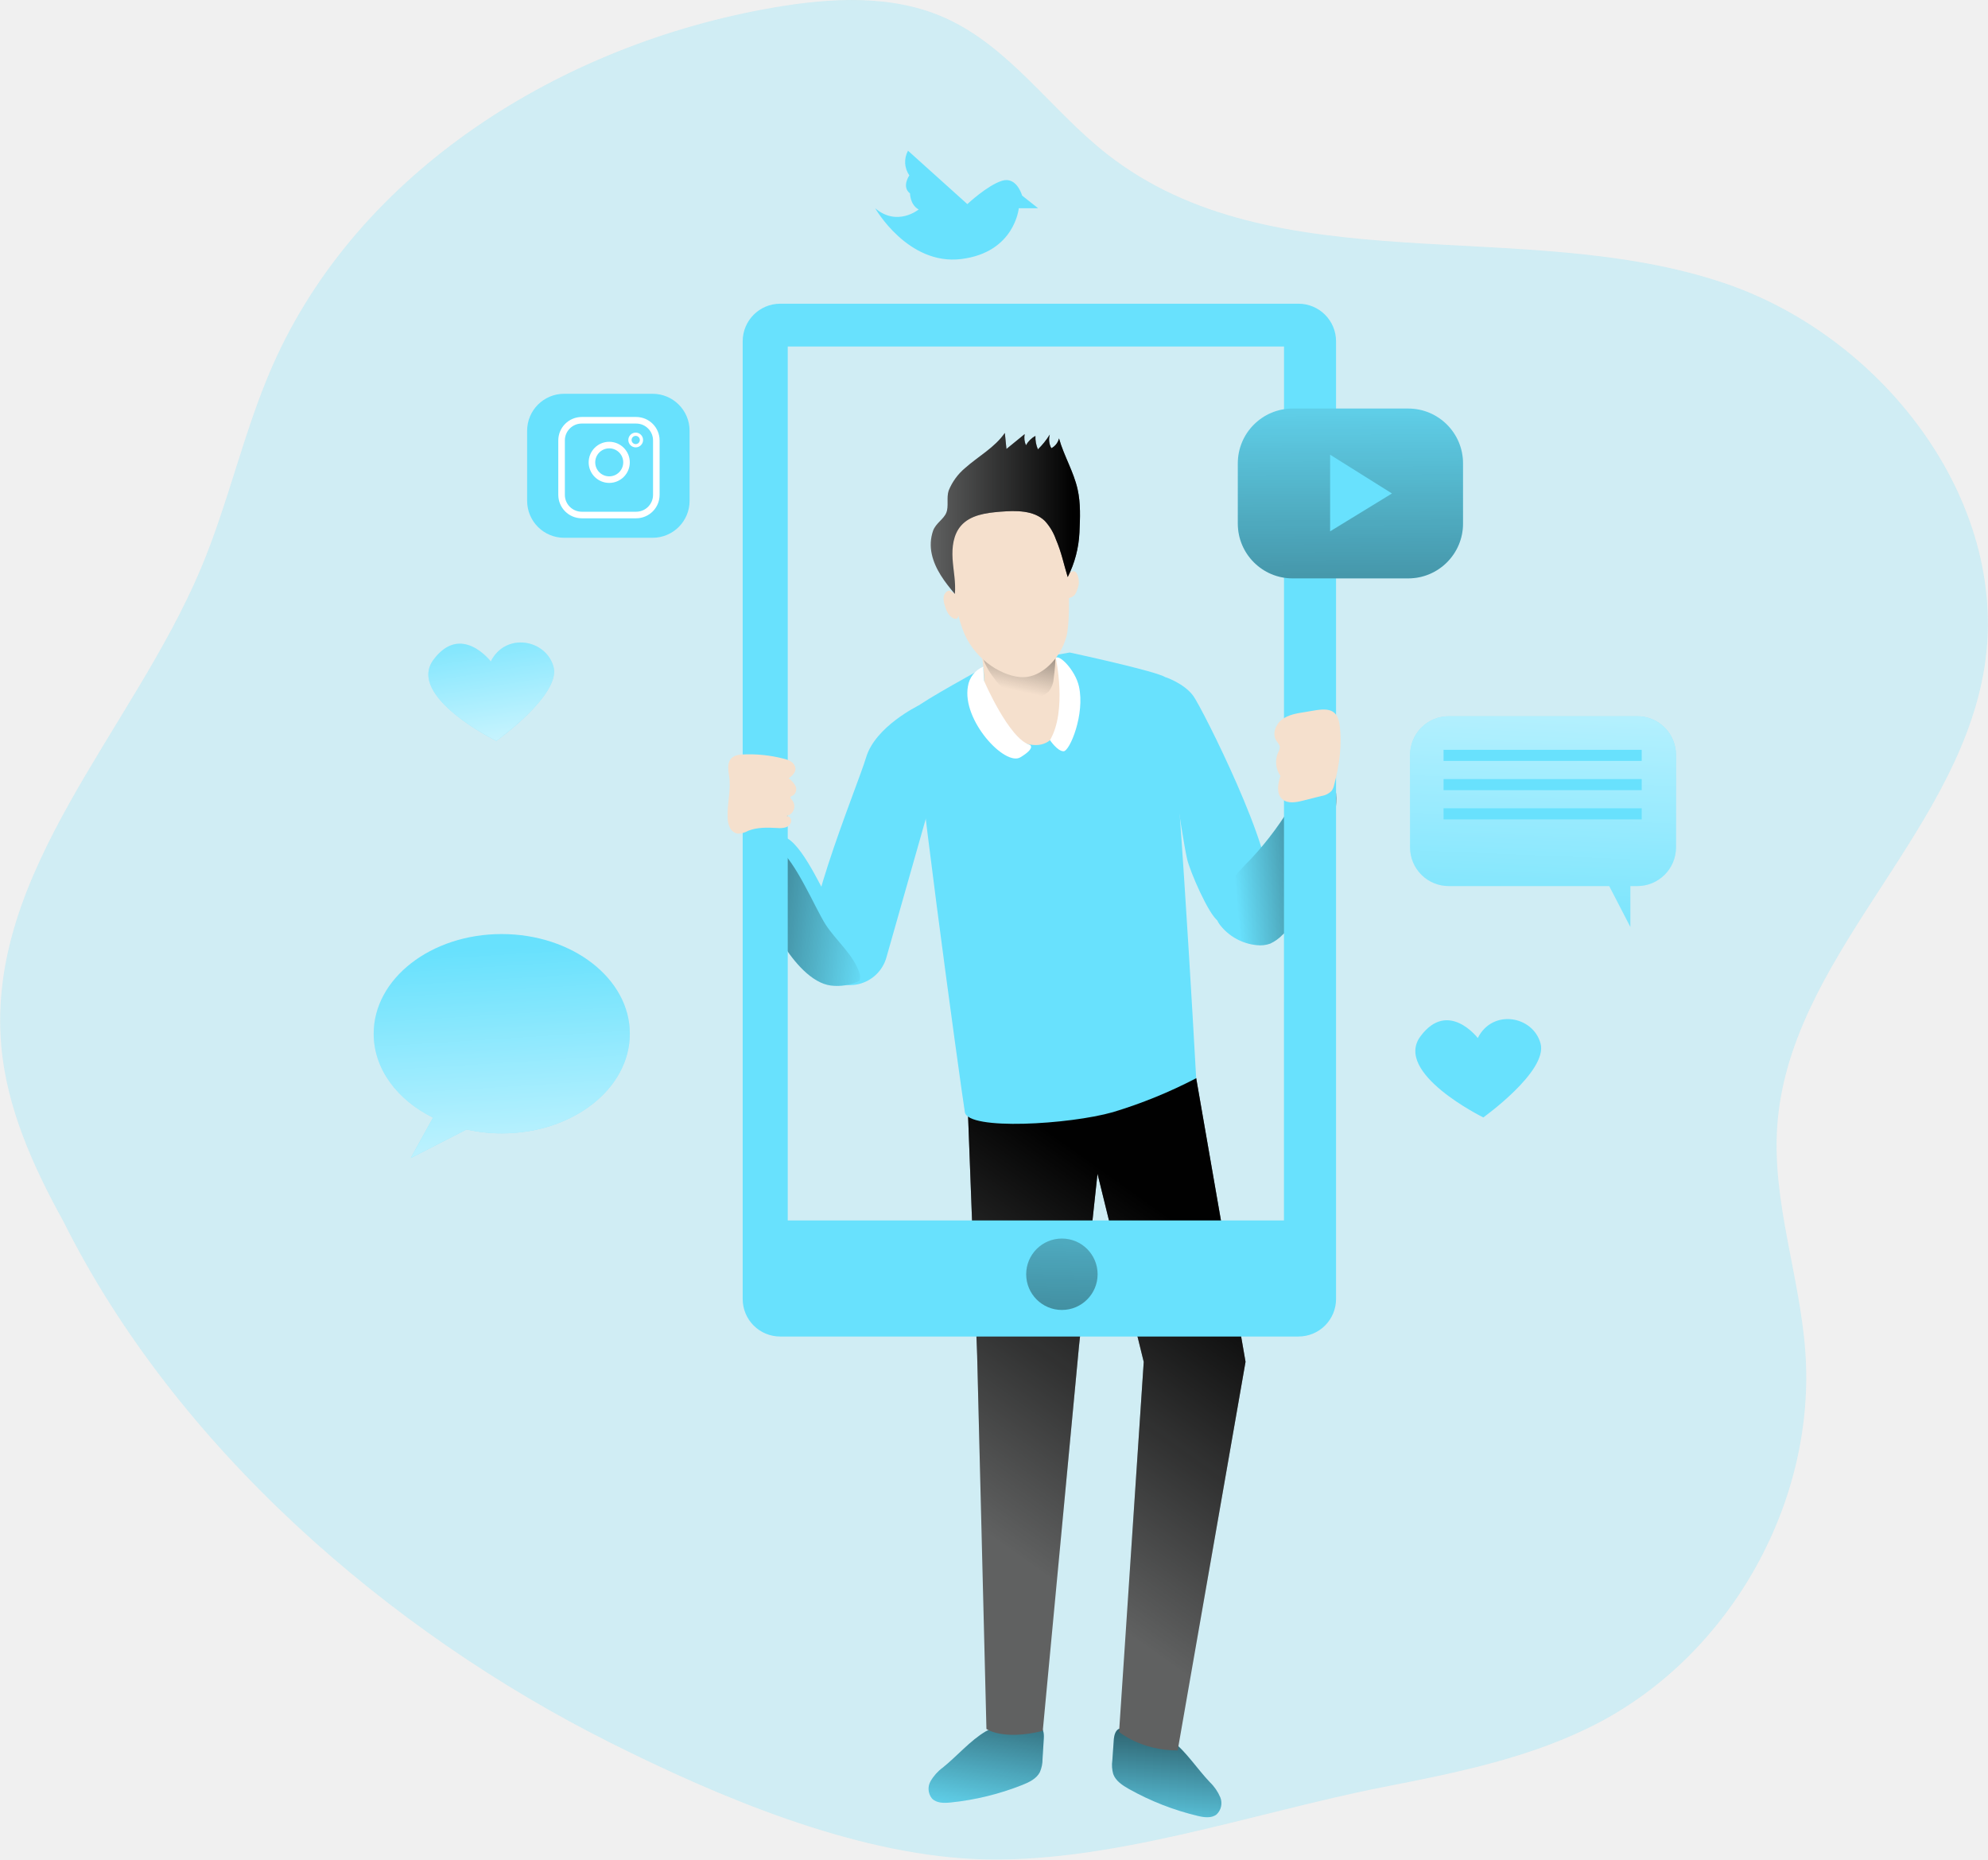
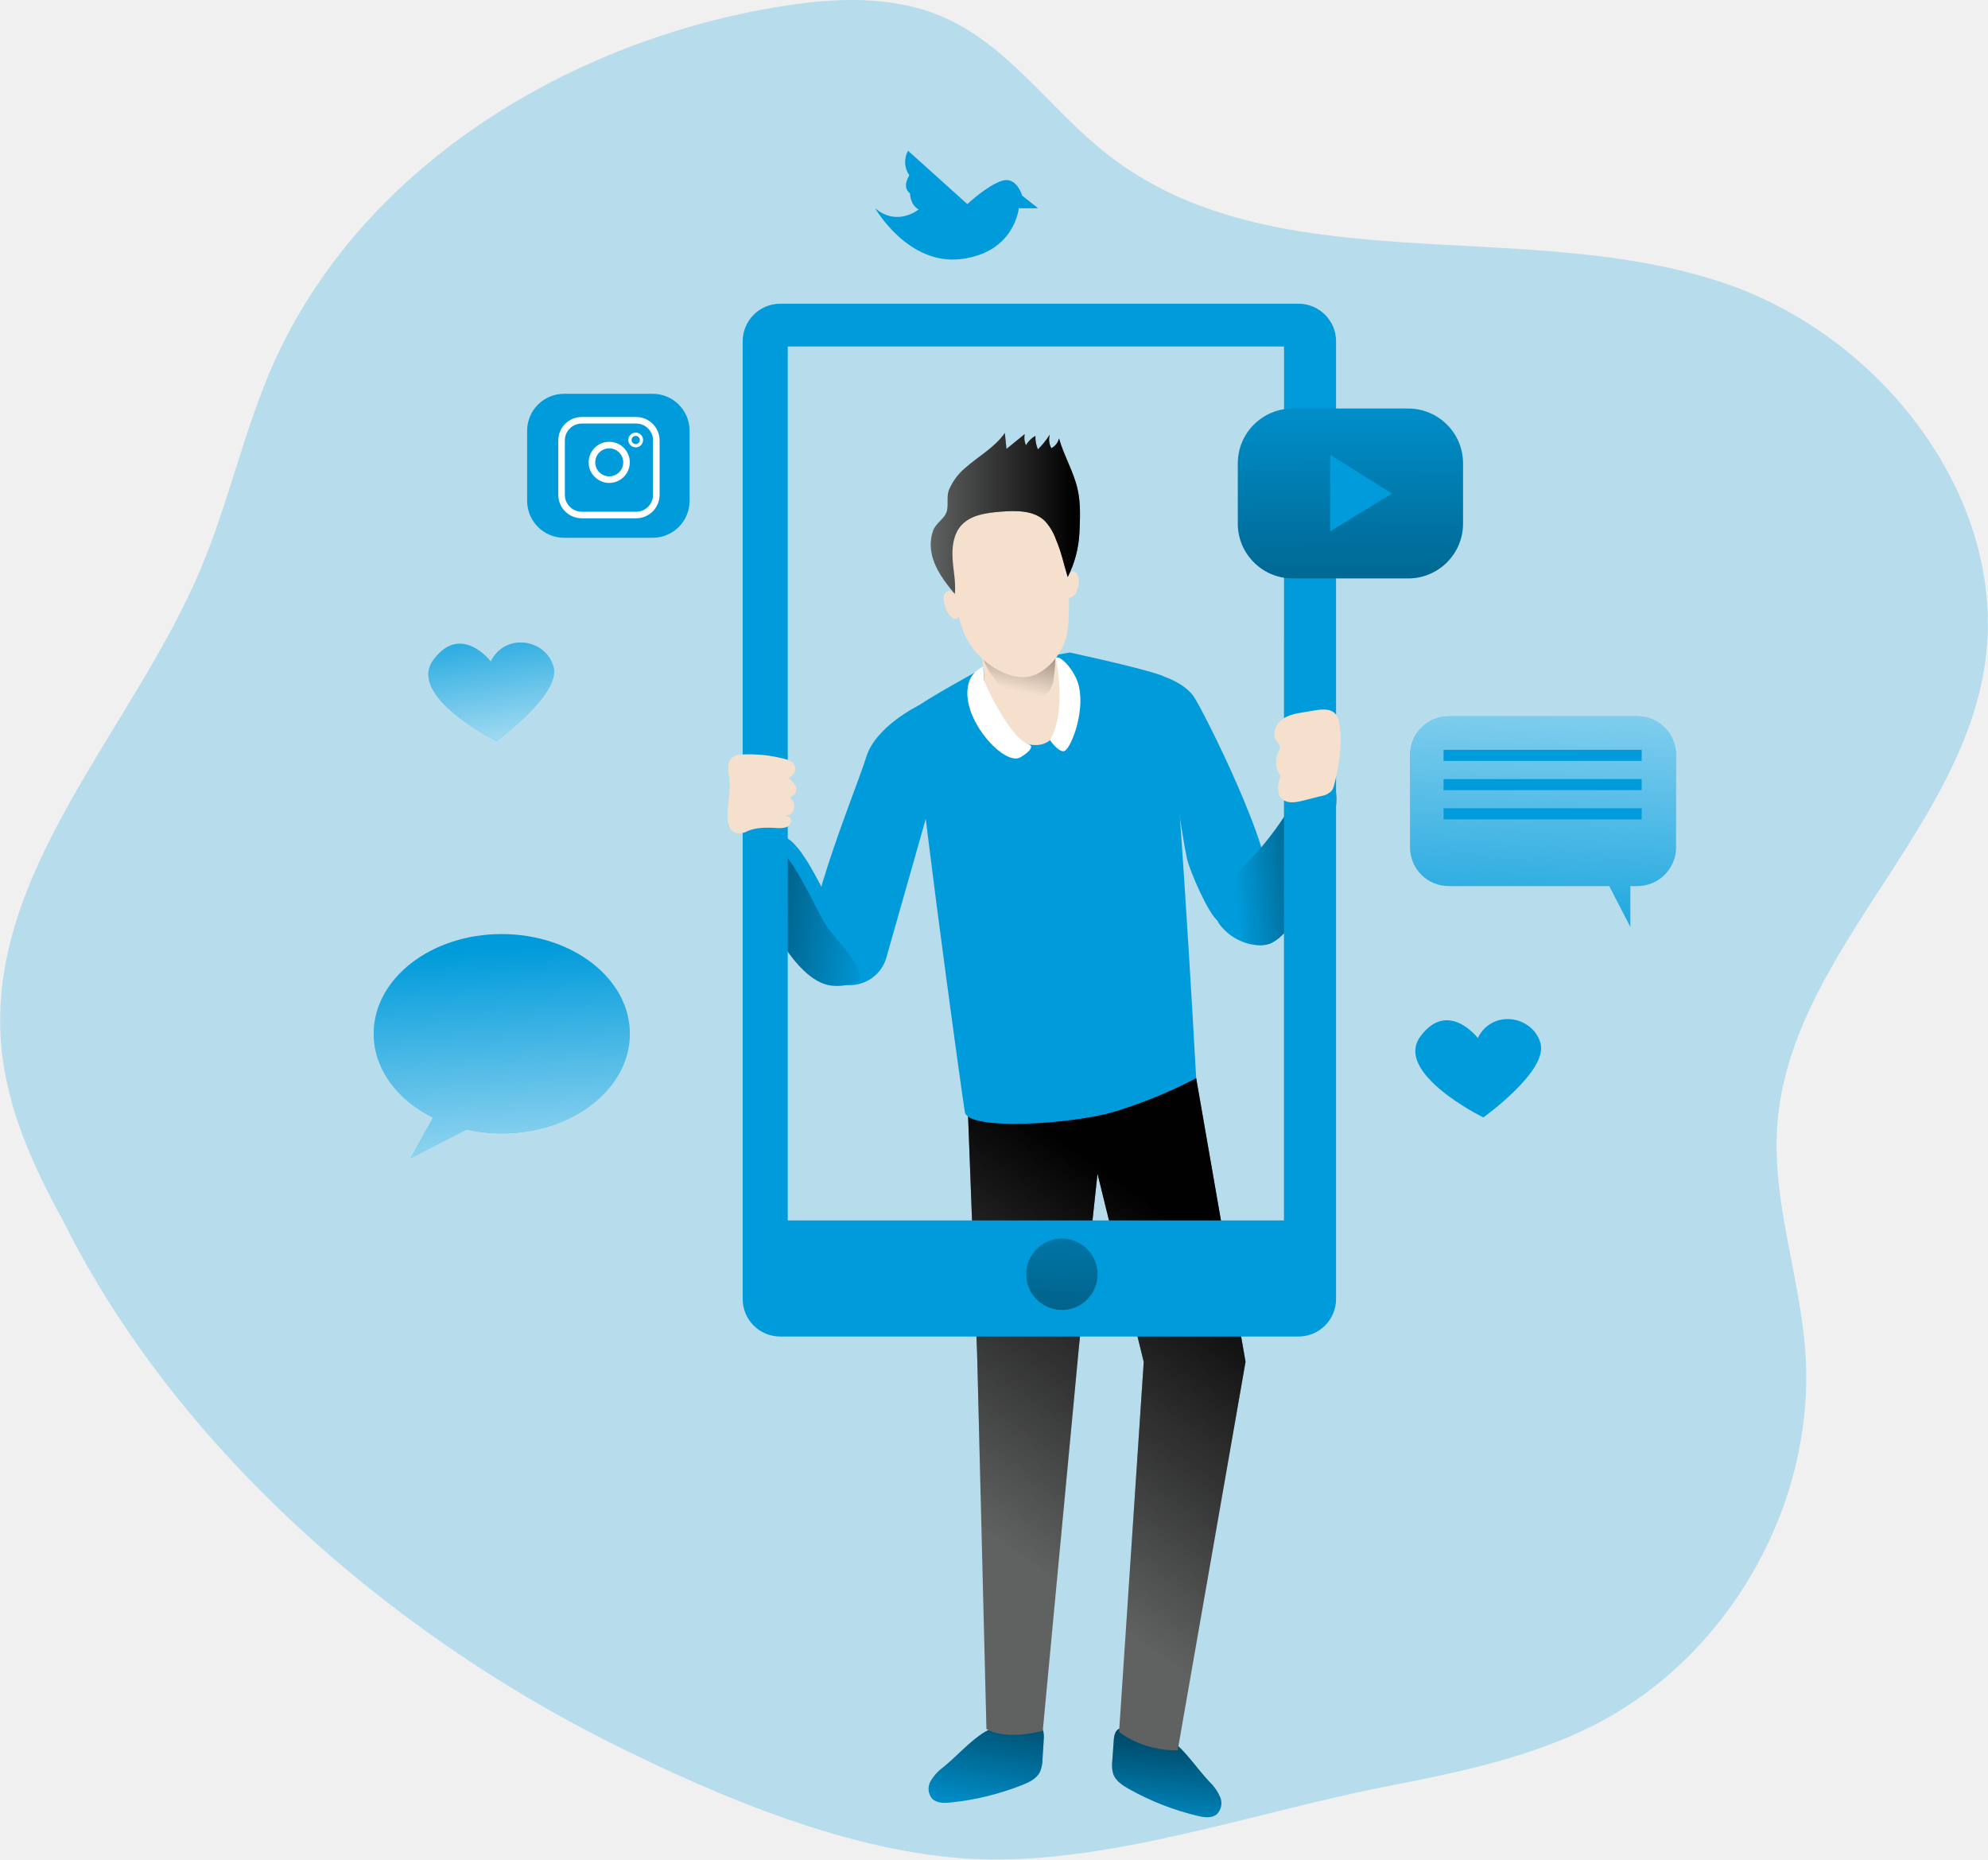
<svg xmlns="http://www.w3.org/2000/svg" xmlns:xlink="http://www.w3.org/1999/xlink" id="Layer_1" data-name="Layer 1" viewBox="0 0 536.1 501.44">
  <defs>
    <linearGradient id="linear-gradient" x1="330.13" y1="500.98" x2="341.33" y2="436.77" gradientUnits="userSpaceOnUse">
      <stop offset="0" stop-color="#010101" stop-opacity="0" />
      <stop offset="0.95" stop-color="#010101" />
    </linearGradient>
    <linearGradient id="linear-gradient-2" x1="379.81" y1="505.74" x2="385.28" y2="448.5" xlink:href="#linear-gradient" />
    <linearGradient id="linear-gradient-3" x1="335.24" y1="423.36" x2="395.29" y2="338.95" xlink:href="#linear-gradient" />
    <linearGradient id="linear-gradient-4" x1="399.4" y1="240.96" x2="450.75" y2="236.18" xlink:href="#linear-gradient" />
    <linearGradient id="linear-gradient-5" x1="303.16" y1="257.76" x2="228.22" y2="248.06" xlink:href="#linear-gradient" />
    <linearGradient id="linear-gradient-6" x1="339.75" y1="193.95" x2="346.84" y2="161.81" xlink:href="#linear-gradient" />
    <linearGradient id="linear-gradient-7" x1="287.67" y1="294.39" x2="283.1" y2="465.43" xlink:href="#linear-gradient" />
    <linearGradient id="linear-gradient-8" x1="317.87" y1="146.47" x2="358.12" y2="146.47" xlink:href="#linear-gradient" />
    <linearGradient id="linear-gradient-9" x1="363.97" y1="95.27" x2="364.96" y2="288.42" xlink:href="#linear-gradient" />
    <linearGradient id="linear-gradient-10" x1="480.79" y1="276.35" x2="487.43" y2="117.06" gradientUnits="userSpaceOnUse">
      <stop offset="0" stop-color="#fff" stop-opacity="0" />
      <stop offset="0.95" stop-color="#fff" />
    </linearGradient>
    <linearGradient id="linear-gradient-11" x1="200.77" y1="263.8" x2="207.24" y2="366.35" xlink:href="#linear-gradient-10" />
    <linearGradient id="linear-gradient-12" x1="196.27" y1="170.43" x2="206.23" y2="232.49" xlink:href="#linear-gradient-10" />
  </defs>
-   <path d="M84,337.39c-8.18-14.83-15.36-30.68-16.8-47.56-4-46.91,35.39-84.92,53.73-128.29,7.56-17.88,11.6-37.12,19.41-54.89,23.19-52.75,78.13-86.78,134.9-96.6,15.44-2.67,31.9-3.68,46.24,2.64,17.56,7.75,28.79,25,43.89,36.81C410.56,85,477.57,65.87,532,84.37c43.48,14.77,78,60.24,69.69,105.41-8.13,44.35-52.46,76.92-55.56,121.9-1.4,20.35,6.05,40.25,7.56,60.59,3,40.32-19.85,81.37-55.62,100.2-18,9.46-38.24,13.49-58.17,17.4-34.84,6.83-74.62,21.07-110.29,19.41-33-1.54-68.93-16.74-98.1-31.34C171.65,448,114.28,398.06,84,337.39Z" transform="translate(-66.87 -7.97)" fill="#68e1fd" opacity="0.24" style="isolation:isolate" />
-   <path d="M321.12,484.62a12,12,0,0,0-3.31,3.69,4.16,4.16,0,0,0,.39,4.66c1.23,1.27,3.24,1.25,5,1.07a72.41,72.41,0,0,0,19.33-4.72c1.86-.74,3.84-1.68,4.76-3.47a8.88,8.88,0,0,0,.72-3.58l.34-5.51c.08-1.29-.09-2.95-1.33-3.31a2.81,2.81,0,0,0-1-.05c-4,.22-9.82-.59-13.34,1.47C328.49,477.34,324.94,481.56,321.12,484.62Z" transform="translate(-66.87 -7.97)" fill="#68e1fd" />
-   <path d="M393.15,488.59a12.24,12.24,0,0,1,2.8,4.09,4.19,4.19,0,0,1-1,4.57c-1.39,1.1-3.38.81-5.09.4a72.18,72.18,0,0,1-18.53-7.24c-1.75-1-3.59-2.17-4.26-4.06a9,9,0,0,1-.24-3.65l.39-5.51c.09-1.29.48-2.91,1.75-3.1a2.89,2.89,0,0,1,1,.07c3.9.75,9.81.72,13,3.23C386.8,480.4,389.77,485.05,393.15,488.59Z" transform="translate(-66.87 -7.97)" fill="#68e1fd" />
+   <path d="M84,337.39c-8.18-14.83-15.36-30.68-16.8-47.56-4-46.91,35.39-84.92,53.73-128.29,7.56-17.88,11.6-37.12,19.41-54.89,23.19-52.75,78.13-86.78,134.9-96.6,15.44-2.67,31.9-3.68,46.24,2.64,17.56,7.75,28.79,25,43.89,36.81C410.56,85,477.57,65.87,532,84.37c43.48,14.77,78,60.24,69.69,105.41-8.13,44.35-52.46,76.92-55.56,121.9-1.4,20.35,6.05,40.25,7.56,60.59,3,40.32-19.85,81.37-55.62,100.2-18,9.46-38.24,13.49-58.17,17.4-34.84,6.83-74.62,21.07-110.29,19.41-33-1.54-68.93-16.74-98.1-31.34C171.65,448,114.28,398.06,84,337.39Z" transform="translate(-66.87 -7.97)" fill="#009bdb" opacity="0.24" style="isolation:isolate" />
+   <path d="M321.12,484.62a12,12,0,0,0-3.31,3.69,4.16,4.16,0,0,0,.39,4.66c1.23,1.27,3.24,1.25,5,1.07a72.41,72.41,0,0,0,19.33-4.72c1.86-.74,3.84-1.68,4.76-3.47a8.88,8.88,0,0,0,.72-3.58l.34-5.51c.08-1.29-.09-2.95-1.33-3.31a2.81,2.81,0,0,0-1-.05c-4,.22-9.82-.59-13.34,1.47C328.49,477.34,324.94,481.56,321.12,484.62Z" transform="translate(-66.87 -7.97)" fill="#009bdb" />
+   <path d="M393.15,488.59a12.24,12.24,0,0,1,2.8,4.09,4.19,4.19,0,0,1-1,4.57c-1.39,1.1-3.38.81-5.09.4a72.18,72.18,0,0,1-18.53-7.24c-1.75-1-3.59-2.17-4.26-4.06a9,9,0,0,1-.24-3.65l.39-5.51c.09-1.29.48-2.91,1.75-3.1a2.89,2.89,0,0,1,1,.07c3.9.75,9.81.72,13,3.23C386.8,480.4,389.77,485.05,393.15,488.59Z" transform="translate(-66.87 -7.97)" fill="#009bdb" />
  <path d="M321.12,484.62a12,12,0,0,0-3.31,3.69,4.16,4.16,0,0,0,.39,4.66c1.23,1.27,3.24,1.25,5,1.07a72.41,72.41,0,0,0,19.33-4.72c1.86-.74,3.84-1.68,4.76-3.47a8.88,8.88,0,0,0,.72-3.58l.34-5.51c.08-1.29-.09-2.95-1.33-3.31a2.81,2.81,0,0,0-1-.05c-4,.22-9.82-.59-13.34,1.47C328.49,477.34,324.94,481.56,321.12,484.62Z" transform="translate(-66.87 -7.97)" fill="url(#linear-gradient)" />
  <path d="M393.15,488.59a12.24,12.24,0,0,1,2.8,4.09,4.19,4.19,0,0,1-1,4.57c-1.39,1.1-3.38.81-5.09.4a72.18,72.18,0,0,1-18.53-7.24c-1.75-1-3.59-2.17-4.26-4.06a9,9,0,0,1-.24-3.65l.39-5.51c.09-1.29.48-2.91,1.75-3.1a2.89,2.89,0,0,1,1,.07c3.9.75,9.81.72,13,3.23C386.8,480.4,389.77,485.05,393.15,488.59Z" transform="translate(-66.87 -7.97)" fill="url(#linear-gradient-2)" />
  <path d="M327.89,307.85l2.49,65.71,2.5,100.65s4.4,3.18,15.19.52l9.76-103.67,5-46.58,12.47,50.74L368.65,475s5.82,5,15.8,5l18.3-104.81L389.44,298.7Z" transform="translate(-66.87 -7.97)" fill="#606161" />
  <path d="M327.89,307.85l2.49,65.71,2.5,100.65s4.37,1.35,15.19.52l9.76-103.67,5-46.58,12.47,50.74L368.65,475s5.82,5,15.8,5l18.3-104.81L389.44,298.7Z" transform="translate(-66.87 -7.97)" fill="url(#linear-gradient-3)" />
-   <path d="M332.05,188.06s-16.44,9-18.3,10.82c-1.67,1.66,12.47,104,13.31,109s28.28,3.32,39.92,0a129.08,129.08,0,0,0,22.46-9.15s-5.82-106.48-8.31-108.14-25.79-6.66-25.79-6.66Z" transform="translate(-66.87 -7.97)" fill="#68e1fd" />
-   <path d="M381.13,190.56s5,1.66,7.48,5,22.46,43.25,20,51.57-10.82,10.82-13.31,9.15S387.78,243,387,239.64s-2.44-14.29-2.44-14.29Z" transform="translate(-66.87 -7.97)" fill="#68e1fd" />
-   <path d="M405.74,262.84a8,8,0,0,0,3.67-.41,11.15,11.15,0,0,0,3.33-2.39,40.31,40.31,0,0,0,5.43-5.73,31.45,31.45,0,0,0,3.31-6.09,71.45,71.45,0,0,0,5.54-21.5c.31-3.13.38-6.41-.95-9.25a2.77,2.77,0,0,0-.8-1.1,2.49,2.49,0,0,0-2-.26c-3.44.7-5.42,4.21-7.15,7.27a85.38,85.38,0,0,1-11.86,16.16,73.88,73.88,0,0,0-6.44,7.27c-2.11,3-4.54,7.26-2,10.52A14.29,14.29,0,0,0,405.74,262.84Z" transform="translate(-66.87 -7.97)" fill="#68e1fd" />
+   <path d="M332.05,188.06s-16.44,9-18.3,10.82c-1.67,1.66,12.47,104,13.31,109s28.28,3.32,39.92,0a129.08,129.08,0,0,0,22.46-9.15s-5.82-106.48-8.31-108.14-25.79-6.66-25.79-6.66Z" transform="translate(-66.87 -7.97)" fill="#009bdb" />
+   <path d="M381.13,190.56s5,1.66,7.48,5,22.46,43.25,20,51.57-10.82,10.82-13.31,9.15S387.78,243,387,239.64s-2.44-14.29-2.44-14.29Z" transform="translate(-66.87 -7.97)" fill="#009bdb" />
+   <path d="M405.74,262.84a8,8,0,0,0,3.67-.41,11.15,11.15,0,0,0,3.33-2.39,40.31,40.31,0,0,0,5.43-5.73,31.45,31.45,0,0,0,3.31-6.09,71.45,71.45,0,0,0,5.54-21.5c.31-3.13.38-6.41-.95-9.25a2.77,2.77,0,0,0-.8-1.1,2.49,2.49,0,0,0-2-.26c-3.44.7-5.42,4.21-7.15,7.27a85.38,85.38,0,0,1-11.86,16.16,73.88,73.88,0,0,0-6.44,7.27c-2.11,3-4.54,7.26-2,10.52A14.29,14.29,0,0,0,405.74,262.84Z" transform="translate(-66.87 -7.97)" fill="#009bdb" />
  <path d="M405.74,262.84a8,8,0,0,0,3.67-.41,11.15,11.15,0,0,0,3.33-2.39,40.31,40.31,0,0,0,5.43-5.73,31.45,31.45,0,0,0,3.31-6.09,71.45,71.45,0,0,0,5.54-21.5c.31-3.13.38-6.41-.95-9.25a2.77,2.77,0,0,0-.8-1.1,2.49,2.49,0,0,0-2-.26c-3.44.7-5.42,4.21-7.15,7.27a85.38,85.38,0,0,1-11.86,16.16,73.88,73.88,0,0,0-6.44,7.27c-2.11,3-4.54,7.26-2,10.52A14.29,14.29,0,0,0,405.74,262.84Z" transform="translate(-66.87 -7.97)" fill="url(#linear-gradient-4)" />
-   <path d="M314.53,198.25s-11.6,5.62-14.09,13.94-20,49.9-14.14,55.73c.5.5,1.25,1.32,2.16,2.32a10.23,10.23,0,0,0,17.44-4.06l10.71-37.71S319.47,204.28,314.53,198.25Z" transform="translate(-66.87 -7.97)" fill="#68e1fd" />
-   <path d="M301.88,269.84a2.67,2.67,0,0,1-1.07,1.3,10.28,10.28,0,0,1-2.22,1.29l0,.05a13.72,13.72,0,0,1-7.7,1.25c-5.14-.69-9.92-6.3-13.17-11.54-.55-.89-.51-2.93-.88-3.9a5.65,5.65,0,0,1-.28-2.64c.24-5.15-.23-13.36.24-18.88a9.14,9.14,0,0,1,.09-1.2c.09-.79.32-1.72,1-1.86a1.87,1.87,0,0,1,1.3.33c4.91,2.87,10.38,16.13,13.45,21,2.78,4.32,7.69,8.3,9.18,13.27A2.45,2.45,0,0,1,301.88,269.84Z" transform="translate(-66.87 -7.97)" fill="#68e1fd" />
+   <path d="M314.53,198.25s-11.6,5.62-14.09,13.94-20,49.9-14.14,55.73c.5.5,1.25,1.32,2.16,2.32a10.23,10.23,0,0,0,17.44-4.06l10.71-37.71S319.47,204.28,314.53,198.25Z" transform="translate(-66.87 -7.97)" fill="#009bdb" />
+   <path d="M301.88,269.84a2.67,2.67,0,0,1-1.07,1.3,10.28,10.28,0,0,1-2.22,1.29l0,.05a13.72,13.72,0,0,1-7.7,1.25c-5.14-.69-9.92-6.3-13.17-11.54-.55-.89-.51-2.93-.88-3.9a5.65,5.65,0,0,1-.28-2.64c.24-5.15-.23-13.36.24-18.88a9.14,9.14,0,0,1,.09-1.2c.09-.79.32-1.72,1-1.86a1.87,1.87,0,0,1,1.3.33c4.91,2.87,10.38,16.13,13.45,21,2.78,4.32,7.69,8.3,9.18,13.27A2.45,2.45,0,0,1,301.88,269.84Z" transform="translate(-66.87 -7.97)" fill="#009bdb" />
  <path d="M298.73,272.06c-.05.14-.1.28-.14.37l0,.05a13.72,13.72,0,0,1-7.7,1.25c-5.14-.69-9.92-6.3-13.17-11.54-.55-.89-.51-2.93-.88-3.9a5.65,5.65,0,0,1-.28-2.64c.24-5.15-.23-13.36.24-18.88,4.73,3.67,9.78,15.86,12.7,20.5,2.78,4.31,7.7,8.3,9.18,13.26A2.54,2.54,0,0,1,298.73,272.06Z" transform="translate(-66.87 -7.97)" fill="url(#linear-gradient-5)" />
  <path d="M330.38,178.08s2.5,10.81,1.67,15,5.82,15.81,14.14,15.81,8.32-14.14,8.32-15.81-3.5-5.16-2.67-9.32S331.22,173.09,330.38,178.08Z" transform="translate(-66.87 -7.97)" fill="#f5e0cd" />
  <path d="M335,190.92a14.3,14.3,0,0,0,2.93,3.15,11.28,11.28,0,0,0,6.84,2.13,6.88,6.88,0,0,0,4.87-1.72,6.2,6.2,0,0,0,1.38-3.58,48.46,48.46,0,0,0,.48-6.59c0-1-.2-2.32-1.37-2.71a4.11,4.11,0,0,0-1.91,0,51,51,0,0,1-11.31.54c-2.6-.17-6.08-.92-5.47,1.91A19.42,19.42,0,0,0,335,190.92Z" transform="translate(-66.87 -7.97)" fill="url(#linear-gradient-6)" />
  <path d="M332.21,191.5s6.7,15.69,12.42,17.36c0,0,1.56.83-2.6,3.33s-15.81-10-14.14-19.14a6.86,6.86,0,0,1,4.14-5.31Z" transform="translate(-66.87 -7.97)" fill="#fff" />
  <path d="M351.59,185.44s3.1,14.16-1.57,22.12c0,0,2,3,3.66,3s5.82-10,4.15-17.47C356.86,188.68,352.42,184.25,351.59,185.44Z" transform="translate(-66.87 -7.97)" fill="#fff" />
  <path d="M310.42,254.61" transform="translate(-66.87 -7.97)" fill="none" stroke="#000" stroke-miterlimit="10" stroke-width="2.1" />
  <path d="M354.41,152.32s1.66,21.63,0,27.46-6.66,10.81-11.65,10.81-12.48-4.16-15.8-11.65-5-25.78-4.16-28.28,5.85-10.36,19.13-9.15C351.08,142.34,354.41,149,354.41,152.32Z" transform="translate(-66.87 -7.97)" fill="#f5e0cd" />
  <path d="M357.77,165.54a7.91,7.91,0,0,1-.51,1.72,3.4,3.4,0,0,1-.63,1.19,3.36,3.36,0,0,1-1.51.81,1.32,1.32,0,0,1-.73.08c-1.63-.45-1.43-4.53-.61-5.64.45-.6,2.08-1.9,2.8-1.67C357.65,162.36,357.9,164.68,357.77,165.54Z" transform="translate(-66.87 -7.97)" fill="#f5e0cd" />
  <path d="M323.66,167.65a1.51,1.51,0,0,0-.77-.4,1.06,1.06,0,0,0-.62.17,2.15,2.15,0,0,0-.94,1.66,5.25,5.25,0,0,0,.26,2c.4,1.44,1.05,3,2.4,3.64a.93.93,0,0,0,1,0,1,1,0,0,0,.28-.48,9.3,9.3,0,0,0,.78-3.72C325.89,169.37,324.52,168.36,323.66,167.65Z" transform="translate(-66.87 -7.97)" fill="#f5e0cd" />
-   <path d="M417,89.87H277.26A10.13,10.13,0,0,0,267.15,100V358.27a10.1,10.1,0,0,0,10.11,10.11H417a10.12,10.12,0,0,0,10.16-10.11V100A10.14,10.14,0,0,0,417,89.87Zm-3.89,247.21H279.3V101.41H413.13Z" transform="translate(-66.87 -7.97)" fill="#68e1fd" />
+   <path d="M417,89.87H277.26A10.13,10.13,0,0,0,267.15,100V358.27a10.1,10.1,0,0,0,10.11,10.11H417a10.12,10.12,0,0,0,10.16-10.11V100A10.14,10.14,0,0,0,417,89.87Zm-3.89,247.21H279.3V101.41H413.13Z" transform="translate(-66.87 -7.97)" fill="#009bdb" />
  <circle cx="286.36" cy="343.62" r="9.63" fill="url(#linear-gradient-7)" />
  <path d="M335.28,193.49a10.16,10.16,0,0,0,2.18,3.06,6.7,6.7,0,0,0,4.86,1.44,5.15,5.15,0,0,0,2.77-.89,7.57,7.57,0,0,0,1.39-1.54,32.92,32.92,0,0,0,4.42-7,7.48,7.48,0,0,0,.69-3.1,3.54,3.54,0,0,0-1.32-2.78,5.08,5.08,0,0,0-2.45-.7,33.19,33.19,0,0,0-7.65-.11c-2.16.28-6.2,1.11-7.32,3.41S334.25,191.52,335.28,193.49Z" transform="translate(-66.87 -7.97)" fill="none" />
  <path d="M267,211.43a37.13,37.13,0,0,1,11.21,1.13,6.22,6.22,0,0,1,2.08.85,2.4,2.4,0,0,1,1.09,1.87c0,1.1-.95,1.92-1.82,2.58a5.75,5.75,0,0,1,1.87,2.15,2,2,0,0,1-.76,2.49c-.24.11-.55.19-.62.44s.15.48.32.67A2.65,2.65,0,0,1,279,228a1.33,1.33,0,0,1,1.2,1.58,2.14,2.14,0,0,1-1.54,1.52,6.34,6.34,0,0,1-2.26.15c-2.62-.14-5.34-.22-7.78.76a6,6,0,0,1-2.79.77,2.89,2.89,0,0,1-2.1-1.56,6.4,6.4,0,0,1-.63-2.63c-.22-3.82,1-7.67.37-11.45C262.93,214,263.17,211.62,267,211.43Z" transform="translate(-66.87 -7.97)" fill="#f5e0cd" />
  <path d="M418.7,200c-2.14.33-4.39.69-6.12,2s-2.7,3.89-1.53,5.71c.36.56.91,1.06.95,1.72a3,3,0,0,1-.45,1.43,6.42,6.42,0,0,0,.62,6.35c-.72,2.11-1.17,4.8.5,6.27,1.45,1.27,3.67.87,5.54.4l5-1.26a4.79,4.79,0,0,0,2.79-1.43,4.43,4.43,0,0,0,.65-1.57c1.39-5.15,2.23-11.08,1.43-16.41S423,199.33,418.7,200Z" transform="translate(-66.87 -7.97)" fill="#f5e0cd" />
  <path d="M327.11,134.2c3.58-3.19,8-5.52,10.73-9.48l.44,4.32,4.91-4a5,5,0,0,0,.35,3,6.41,6.41,0,0,1,2.55-2.51,8.33,8.33,0,0,0,.67,3.62,21.07,21.07,0,0,0,3.21-4,4.84,4.84,0,0,0,.41,3.69,4,4,0,0,0,2.07-2.65c1.31,4.68,3.93,8.93,5,13.67.87,3.82.69,7.8.51,11.72a29.67,29.67,0,0,1-3.16,12c-1.14-3.72-1.65-6.57-3.18-10.15a14.48,14.48,0,0,0-3-5c-3-2.89-7.77-2.81-12-2.47-3.85.31-8.08.88-10.61,3.79-2.07,2.39-2.46,5.8-2.26,8.95s.9,6.29.62,9.44c-2.72-3.2-5.36-6.68-6.24-10.78a11.52,11.52,0,0,1,.35-6.24c.74-2.06,2.84-3.1,3.57-4.86s0-4.05.65-6A15.53,15.53,0,0,1,327.11,134.2Z" transform="translate(-66.87 -7.97)" fill="#606161" />
  <path d="M327.11,134.2c3.58-3.19,8-5.52,10.73-9.48l.44,4.32,4.91-4a5,5,0,0,0,.35,3,6.41,6.41,0,0,1,2.55-2.51,8.33,8.33,0,0,0,.67,3.62,21.07,21.07,0,0,0,3.21-4,4.84,4.84,0,0,0,.41,3.69,4,4,0,0,0,2.07-2.65c1.31,4.68,3.93,8.93,5,13.67.87,3.82.69,7.8.51,11.72a29.67,29.67,0,0,1-3.16,12c-1.14-3.72-1.65-6.57-3.18-10.15a14.48,14.48,0,0,0-3-5c-3-2.89-7.77-2.81-12-2.47-3.85.31-8.08.88-10.61,3.79-2.07,2.39-2.46,5.8-2.26,8.95s.9,6.29.62,9.44c-2.72-3.2-5.36-6.68-6.24-10.78a11.52,11.52,0,0,1,.35-6.24c.74-2.06,2.84-3.1,3.57-4.86s0-4.05.65-6A15.53,15.53,0,0,1,327.11,134.2Z" transform="translate(-66.87 -7.97)" fill="url(#linear-gradient-8)" />
-   <rect x="333.8" y="110.17" width="60.73" height="45.8" rx="14.78" fill="#68e1fd" />
+   <rect x="333.8" y="110.17" width="60.73" height="45.8" rx="14.78" fill="#009bdb" />
  <rect x="333.8" y="110.17" width="60.73" height="45.8" rx="14.78" fill="url(#linear-gradient-9)" />
-   <polygon points="358.69 122.62 375.37 133.07 358.69 143.28 358.69 122.62" fill="#68e1fd" />
-   <path d="M518.83,211.55v24.93a10.43,10.43,0,0,1-10.43,10.43h-1.88v11l-5.69-11H457.55a10.42,10.42,0,0,1-10.43-10.43V211.55a10.42,10.42,0,0,1,10.43-10.43H508.4A10.42,10.42,0,0,1,518.83,211.55Z" transform="translate(-66.87 -7.97)" fill="#68e1fd" />
+   <polygon points="358.69 122.62 375.37 133.07 358.69 143.28 358.69 122.62" fill="#009bdb" />
+   <path d="M518.83,211.55v24.93a10.43,10.43,0,0,1-10.43,10.43h-1.88v11l-5.69-11H457.55a10.42,10.42,0,0,1-10.43-10.43V211.55a10.42,10.42,0,0,1,10.43-10.43H508.4A10.42,10.42,0,0,1,518.83,211.55Z" transform="translate(-66.87 -7.97)" fill="#009bdb" />
  <path d="M518.83,211.55v24.93a10.43,10.43,0,0,1-10.43,10.43h-1.88v11l-5.69-11H457.55a10.42,10.42,0,0,1-10.43-10.43V211.55a10.42,10.42,0,0,1,10.43-10.43H508.4A10.42,10.42,0,0,1,518.83,211.55Z" transform="translate(-66.87 -7.97)" fill="url(#linear-gradient-10)" />
-   <rect x="389.28" y="202.2" width="53.43" height="2.99" fill="#68e1fd" />
-   <rect x="389.28" y="210.09" width="53.43" height="2.99" fill="#68e1fd" />
-   <rect x="389.28" y="217.97" width="53.43" height="2.99" fill="#68e1fd" />
-   <path d="M236.72,286.72c0,14.86-15.45,26.88-34.51,26.88a42.13,42.13,0,0,1-9.51-1.06l-15.06,7.71,6-10.9c-9.61-4.73-16-13.08-16-22.63,0-14.85,15.45-26.87,34.51-26.87S236.72,271.87,236.72,286.72Z" transform="translate(-66.87 -7.97)" fill="#68e1fd" />
+   <rect x="389.28" y="202.2" width="53.43" height="2.99" fill="#009bdb" />
+   <rect x="389.28" y="210.09" width="53.43" height="2.99" fill="#009bdb" />
+   <rect x="389.28" y="217.97" width="53.43" height="2.99" fill="#009bdb" />
+   <path d="M236.72,286.72c0,14.86-15.45,26.88-34.51,26.88a42.13,42.13,0,0,1-9.51-1.06l-15.06,7.71,6-10.9c-9.61-4.73-16-13.08-16-22.63,0-14.85,15.45-26.87,34.51-26.87S236.72,271.87,236.72,286.72Z" transform="translate(-66.87 -7.97)" fill="#009bdb" />
  <path d="M236.72,286.72c0,14.86-15.45,26.88-34.51,26.88a42.13,42.13,0,0,1-9.51-1.06l-15.06,7.71,6-10.9c-9.61-4.73-16-13.08-16-22.63,0-14.85,15.45-26.87,34.51-26.87S236.72,271.87,236.72,286.72Z" transform="translate(-66.87 -7.97)" fill="url(#linear-gradient-11)" />
-   <path d="M465.38,287.89s-8-10.45-15.43-.5,16.92,21.91,16.92,21.91,17.43-12.45,15.44-19.92S469.36,279.93,465.38,287.89Z" transform="translate(-66.87 -7.97)" fill="#68e1fd" />
-   <path d="M199.22,186.34s-8-10.45-15.43-.5,16.93,21.91,16.93,21.91,17.42-12.45,15.43-19.92S203.21,178.38,199.22,186.34Z" transform="translate(-66.87 -7.97)" fill="#68e1fd" />
+   <path d="M465.38,287.89s-8-10.45-15.43-.5,16.92,21.91,16.92,21.91,17.43-12.45,15.44-19.92S469.36,279.93,465.38,287.89Z" transform="translate(-66.87 -7.97)" fill="#009bdb" />
+   <path d="M199.22,186.34s-8-10.45-15.43-.5,16.93,21.91,16.93,21.91,17.42-12.45,15.43-19.92S203.21,178.38,199.22,186.34Z" transform="translate(-66.87 -7.97)" fill="#009bdb" />
  <path d="M199.22,186.34s-8-10.45-15.43-.5,16.93,21.91,16.93,21.91,17.42-12.45,15.43-19.92S203.21,178.38,199.22,186.34Z" transform="translate(-66.87 -7.97)" fill="url(#linear-gradient-12)" />
-   <rect x="142.15" y="106.19" width="43.81" height="38.83" rx="9.97" fill="#68e1fd" />
+   <rect x="142.15" y="106.19" width="43.81" height="38.83" rx="9.97" fill="#009bdb" />
  <rect x="151.44" y="113.33" width="25.55" height="25.55" rx="5.44" fill="none" stroke="#fff" stroke-miterlimit="10" stroke-width="1.77" />
  <circle cx="164.29" cy="124.68" r="4.66" fill="none" stroke="#fff" stroke-miterlimit="10" stroke-width="1.77" />
  <circle cx="171.43" cy="118.65" r="1.55" fill="none" stroke="#fff" stroke-miterlimit="10" stroke-width="0.88" />
-   <path d="M302.88,64.13s8.82,15.49,23.23,13.69S341.6,64.13,341.6,64.13h5.22l-4.32-3.42s-1.44-5.22-5.4-4-9.37,6.3-9.37,6.3l-16-14.4a6.34,6.34,0,0,0,.36,6.66s-2.16,3.06.18,4.86c0,0,0,3.06,2.34,4.32C314.58,64.49,308.82,69.18,302.88,64.13Z" transform="translate(-66.87 -7.97)" fill="#68e1fd" />
+   <path d="M302.88,64.13s8.82,15.49,23.23,13.69S341.6,64.13,341.6,64.13h5.22l-4.32-3.42s-1.44-5.22-5.4-4-9.37,6.3-9.37,6.3l-16-14.4a6.34,6.34,0,0,0,.36,6.66s-2.16,3.06.18,4.86c0,0,0,3.06,2.34,4.32C314.58,64.49,308.82,69.18,302.88,64.13Z" transform="translate(-66.87 -7.97)" fill="#009bdb" />
</svg>
